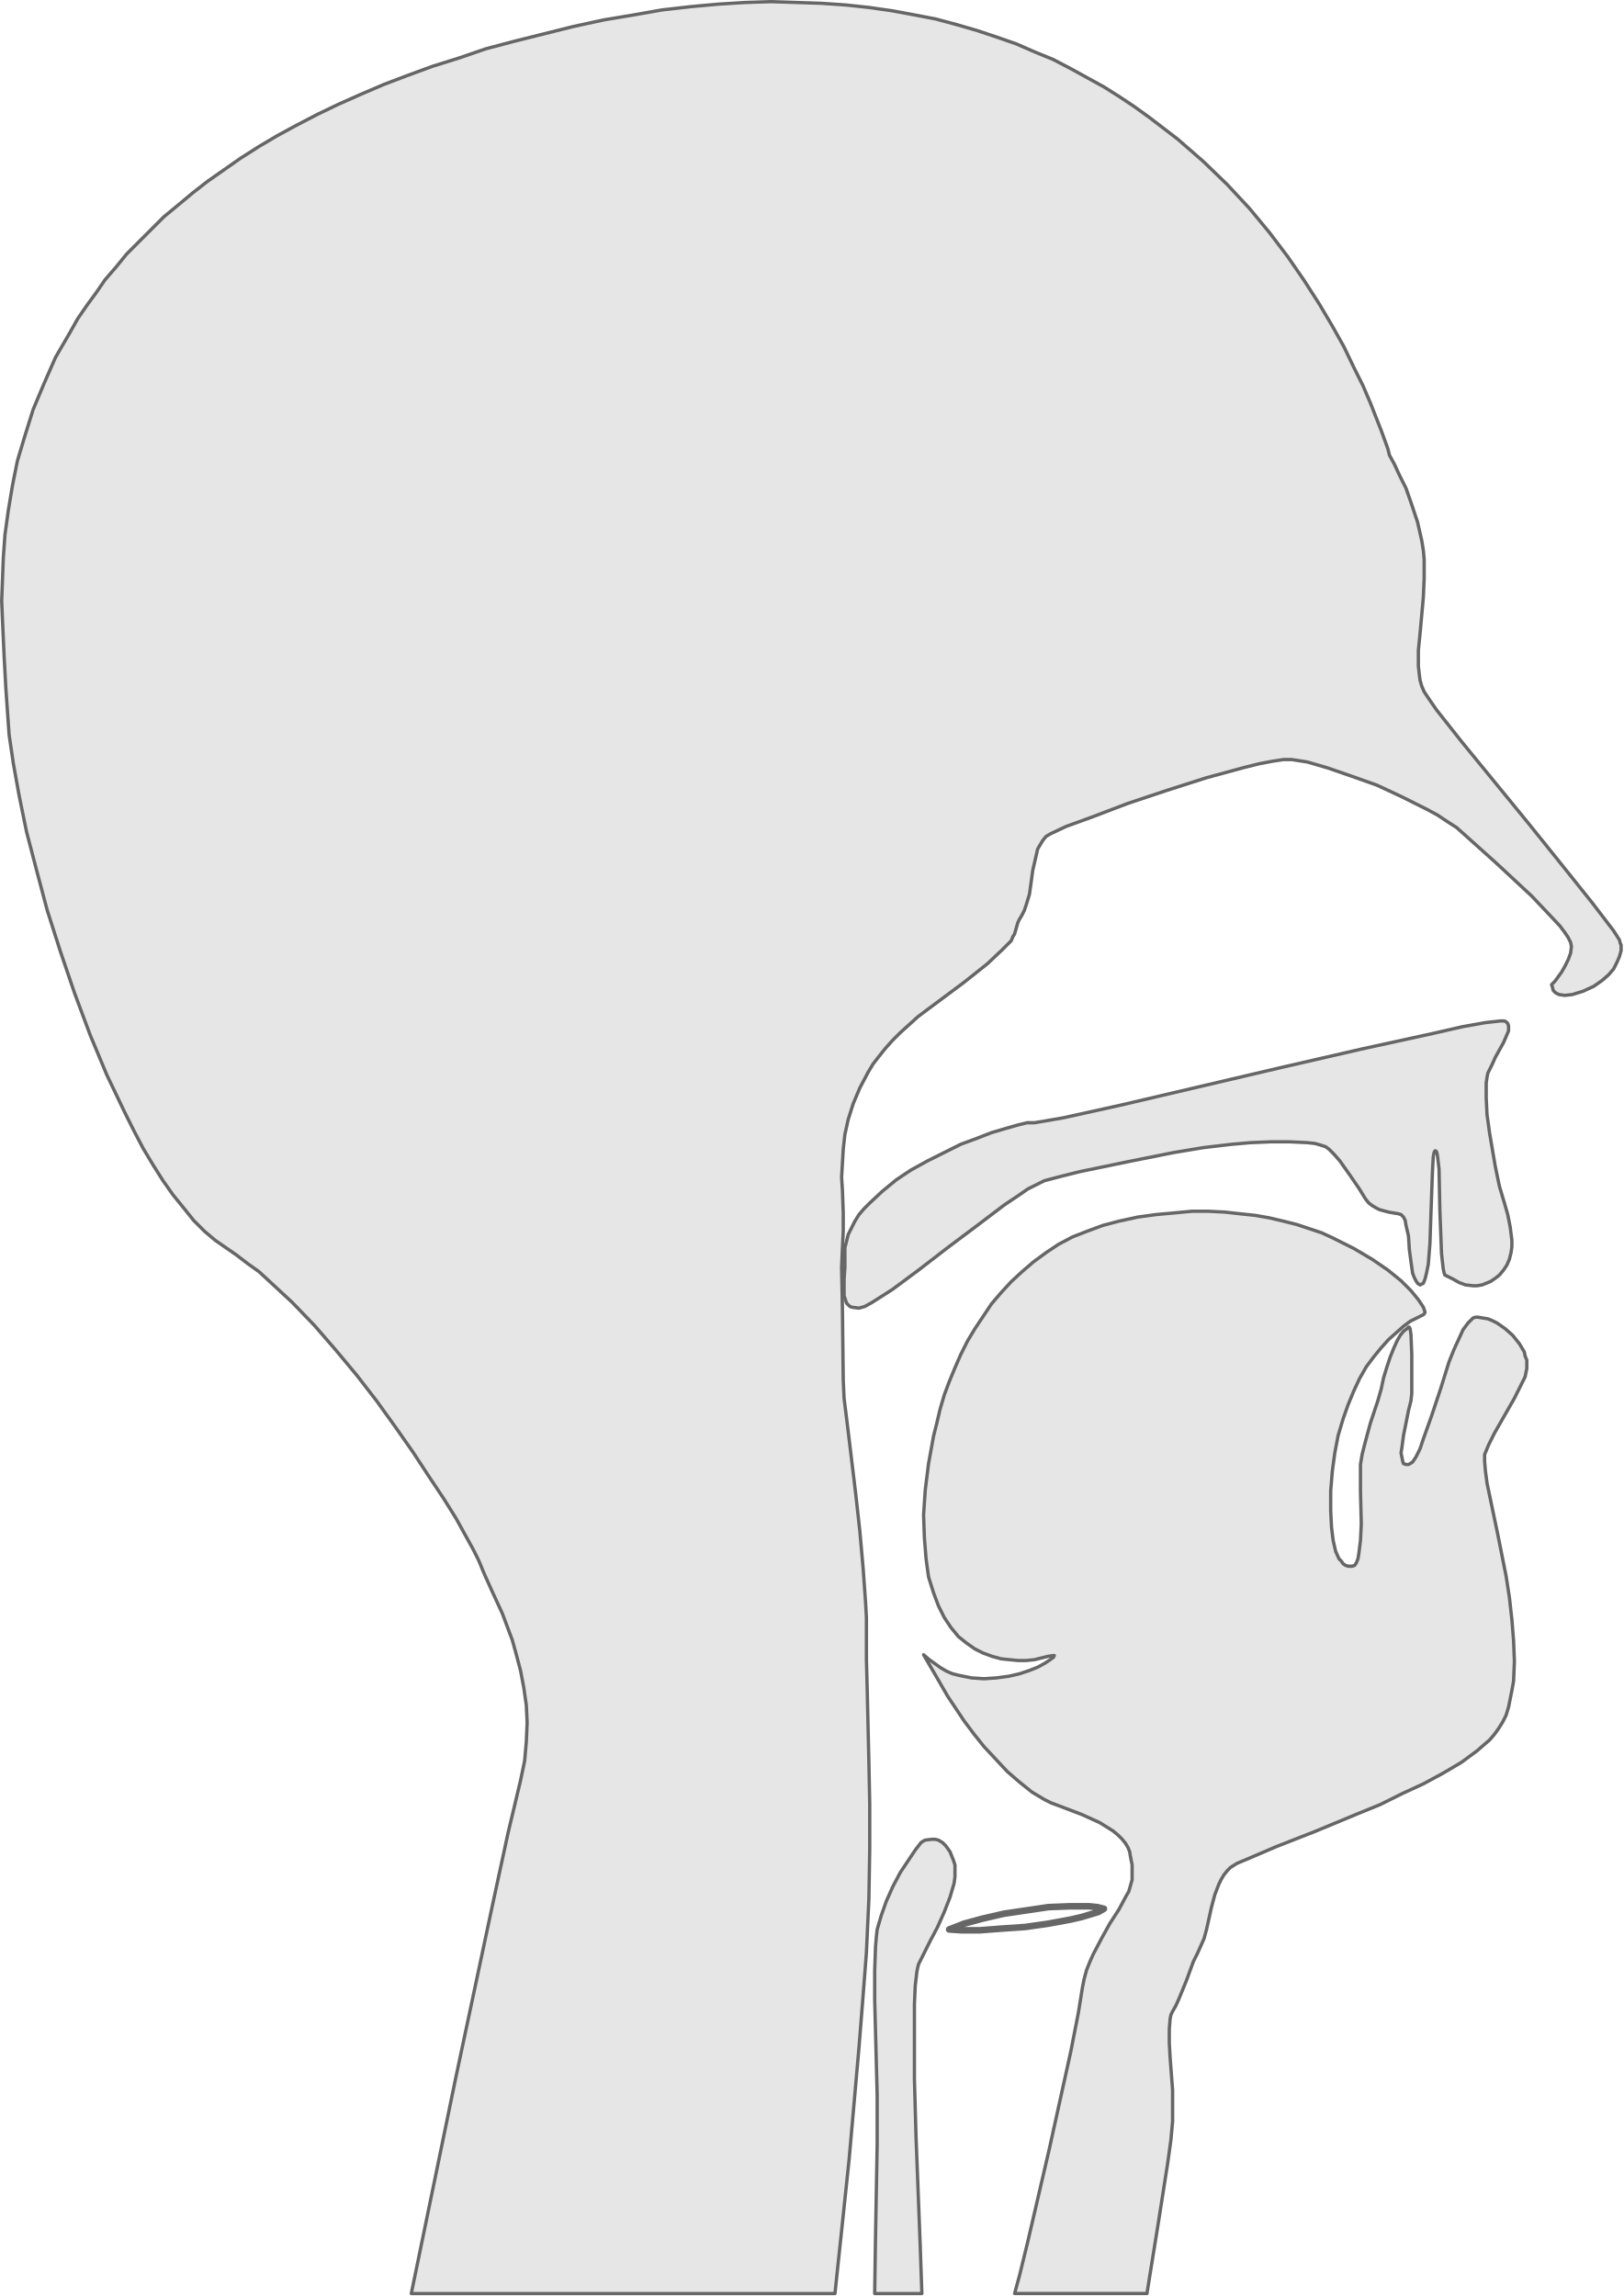
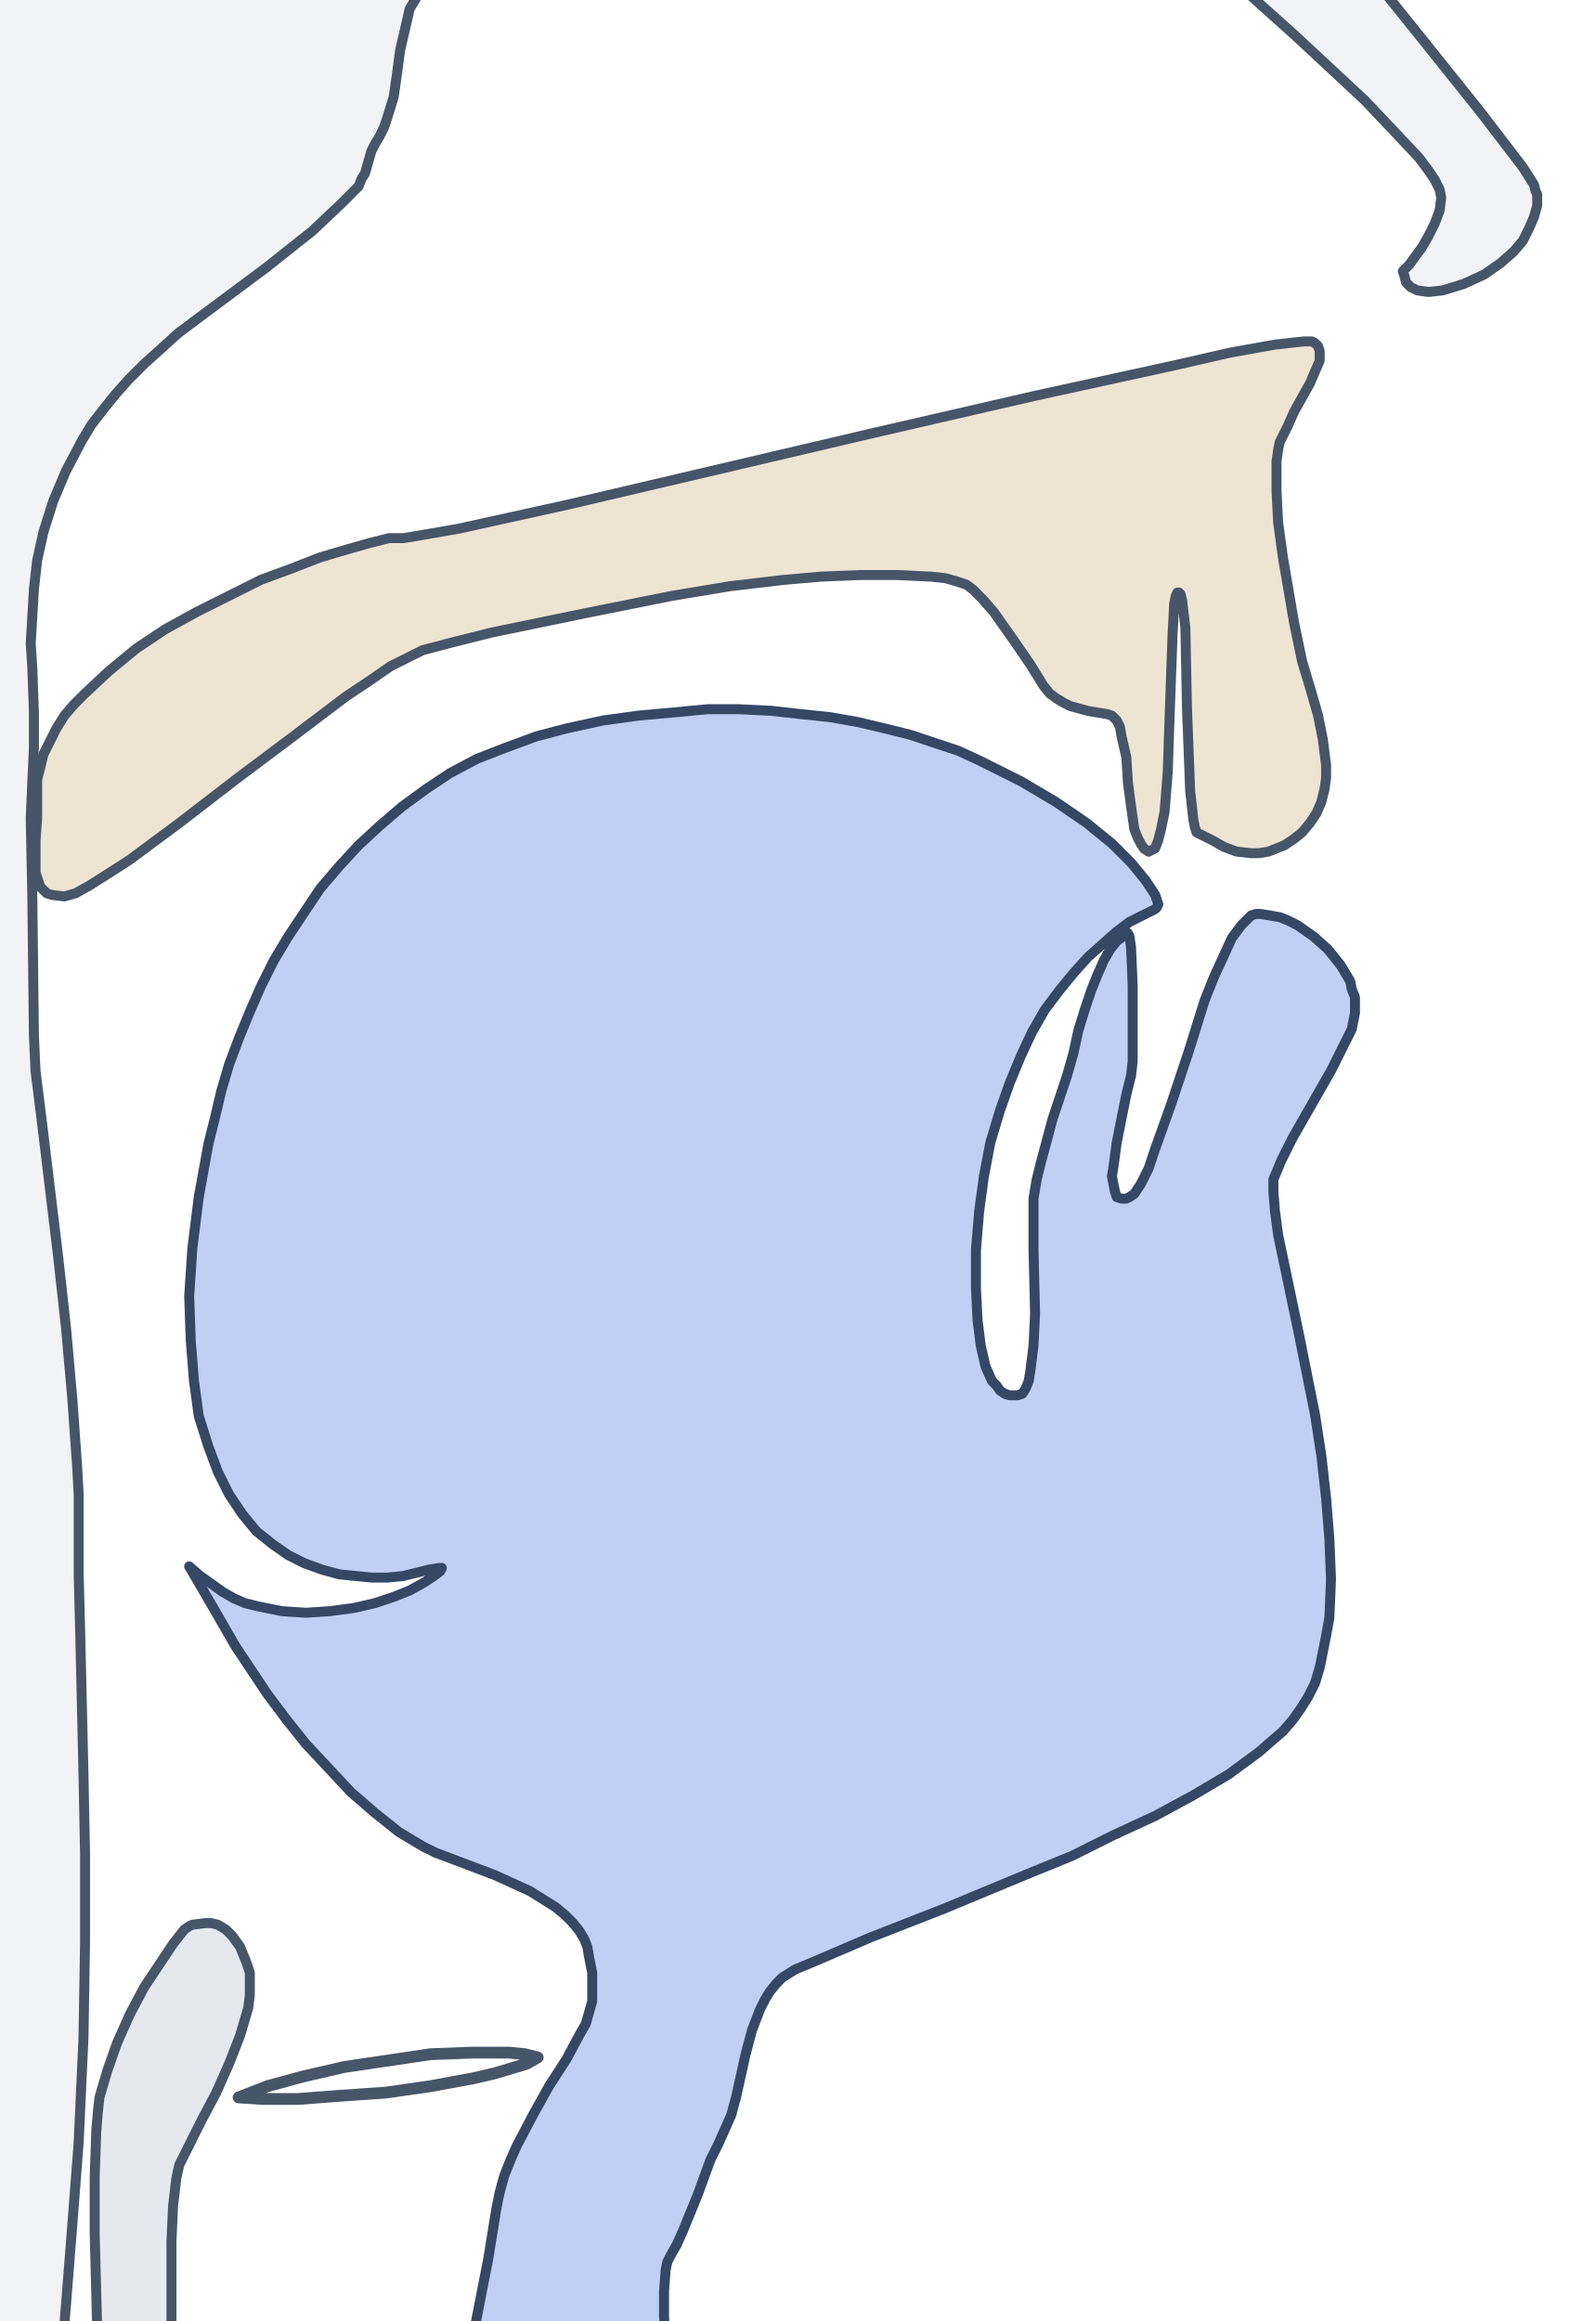
- <svg xmlns="http://www.w3.org/2000/svg" viewBox="0 0 173.038 244.74" id="svg2" height="244.74mm" width="173.038mm" version="1.0">
+ <svg xmlns="http://www.w3.org/2000/svg" viewBox="88 90 88 128" id="svg2" height="640" width="440" version="1.0">
  <defs id="defs4">
    <pattern y="0" x="0" height="6" width="6" patternUnits="userSpaceOnUse" id="WMFhbasepattern" />
  </defs>
-   <path id="path7" d="m 98.249,244.475 0,0 -0.176,-5.115 -0.441,-11.465 -0.177,-6.262 0,-5.644 0,-2.381 0.088,-1.94 0.176,-1.499 0.088,-0.441 0.088,-0.353 0,0 1.235,-2.469 0.794,-1.499 0.706,-1.587 0.618,-1.588 0.441,-1.499 0.088,-0.706 0,-0.618 0,-0.617 -0.176,-0.529 0,0 -0.353,-0.882 -0.441,-0.617 -0.353,-0.353 -0.441,-0.265 -0.353,-0.088 -0.353,0 -0.706,0.088 0,0 -0.176,0.088 -0.265,0.177 -0.617,0.794 -0.706,1.058 -0.882,1.323 -0.794,1.499 -0.706,1.587 -0.529,1.499 -0.441,1.499 0,0 -0.088,0.794 -0.088,1.058 -0.088,2.558 0,3.087 0.088,3.352 0.176,6.791 0,2.91 0,2.381 0,0 -0.176,9.878 -0.088,5.997 5.027,0 z" style="fill:#e6e6e6;fill-opacity:1;fill-rule:nonzero;stroke:#666666;stroke-width:0.353px;stroke-linecap:round;stroke-linejoin:round;stroke-miterlimit:4;stroke-dasharray:none;stroke-opacity:1" />
-   <path id="path9" d="m 88.988,244.475 0,0 1.499,-14.199 1.058,-11.994 0.441,-5.556 0.353,-4.586 0,0 0.264,-5.732 0.088,-5.292 0,-4.851 -0.088,-4.41 -0.176,-7.673 -0.088,-3.352 0,-2.91 0,0 0,-1.499 -0.088,-1.588 -0.264,-3.704 -0.353,-3.969 -0.441,-3.969 -0.882,-7.32 -0.353,-2.822 -0.088,-1.94 0,0 -0.088,-7.673 -0.088,-4.321 0.088,-2.029 0.088,-1.852 0,0 0,-0.97 0,-0.97 -0.088,-2.469 -0.088,-1.323 0.088,-1.499 0.088,-1.499 0.176,-1.587 0.353,-1.588 0.529,-1.676 0.706,-1.676 0.882,-1.676 0.529,-0.882 0.617,-0.794 0.706,-0.882 0.706,-0.794 0.882,-0.882 0.882,-0.794 0.97,-0.882 1.058,-0.794 0,0 3.792,-2.822 2.558,-2.029 1.588,-1.499 0.529,-0.529 0.441,-0.441 0.176,-0.441 0.176,-0.265 0.176,-0.617 0.176,-0.617 0.176,-0.353 0.265,-0.441 0,0 0.264,-0.529 0.176,-0.529 0.353,-1.147 0.176,-1.234 0.176,-1.323 0.265,-1.146 0.264,-1.147 0.264,-0.441 0.265,-0.441 0.353,-0.441 0.441,-0.265 0,0 1.676,-0.794 2.91,-1.058 3.704,-1.411 4.233,-1.411 4.145,-1.323 3.881,-1.058 1.764,-0.441 1.411,-0.265 1.147,-0.176 0.882,0 0,0 1.676,0.264 2.117,0.618 2.558,0.882 2.734,0.97 2.646,1.235 2.646,1.323 1.146,0.617 1.058,0.706 0.97,0.618 0.794,0.706 0,0 3.44,3.087 3.792,3.528 1.587,1.676 1.411,1.499 0.529,0.706 0.353,0.529 0.264,0.529 0.088,0.441 0,0 -0.088,0.706 -0.264,0.706 -0.353,0.706 -0.353,0.618 -0.706,0.97 -0.353,0.353 0,0 0.088,0.264 0.088,0.353 0.265,0.265 0.353,0.176 0.618,0.088 0.794,-0.088 1.146,-0.353 0,0 1.147,-0.529 0.882,-0.618 0.706,-0.617 0.529,-0.617 0.353,-0.706 0.264,-0.618 0.177,-0.618 0,-0.617 0,0 -0.088,-0.176 -0.088,-0.353 -0.617,-0.97 -2.293,-2.998 -3.175,-3.969 -3.616,-4.498 -7.144,-8.731 -2.646,-3.351 -0.794,-1.147 -0.529,-0.794 0,0 -0.264,-0.618 -0.176,-0.617 -0.088,-0.706 -0.088,-0.794 0,-1.676 0.176,-1.764 0.353,-3.881 0.088,-2.028 0,-2.029 0,0 -0.088,-0.97 -0.176,-1.058 -0.441,-1.94 -0.617,-1.852 -0.617,-1.764 -0.706,-1.411 -0.529,-1.147 -0.529,-0.97 0,0 -0.177,-0.706 -0.706,-1.94 -1.146,-2.91 -0.794,-1.852 -0.97,-1.94 -1.058,-2.205 -1.235,-2.205 -1.411,-2.381 -1.587,-2.469 -1.764,-2.558 -1.94,-2.558 -2.117,-2.558 -2.381,-2.558 -2.558,-2.469 -2.734,-2.381 -1.499,-1.147 -1.499,-1.147 -1.587,-1.147 -1.588,-1.058 -1.676,-1.058 -1.764,-0.97 -1.764,-0.97 -1.852,-0.97 -1.94,-0.794 L 108.303,4.674 106.274,3.969 104.157,3.263 102.041,2.646 99.748,2.028 97.455,1.587 95.074,1.147 92.604,0.794 90.135,0.529 87.577,0.353 84.931,0.265 82.197,0.176 79.375,0.265 76.553,0.441 73.643,0.706 70.556,1.058 l -2.999,0.529 -3.175,0.529 -3.263,0.706 0,0 -3.175,0.794 -3.175,0.794 -2.998,0.794 -2.822,0.97 -2.822,0.882 -2.646,0.97 -2.557,0.97 -2.469,1.058 -2.381,1.058 -2.205,1.058 -2.205,1.147 -2.117,1.147 -1.94,1.147 -1.94,1.235 -1.764,1.235 -1.764,1.235 -1.587,1.235 -1.587,1.323 -1.499,1.235 -1.323,1.323 -1.323,1.323 -1.323,1.323 -1.147,1.411 -1.147,1.323 -0.97,1.411 -0.97,1.323 -0.97,1.411 -0.794,1.411 -1.587,2.734 -1.235,2.822 -1.147,2.734 -0.882,2.822 -0.794,2.646 -0.529,2.646 -0.441,2.646 -0.353,2.558 -0.176,2.469 -0.088,2.293 -0.088,2.293 0.088,2.117 0.176,3.881 0.176,3.263 0.176,2.557 0,0 0.176,2.469 0.441,2.999 0.617,3.439 0.794,3.881 1.058,4.057 1.147,4.321 1.411,4.41 1.499,4.41 1.676,4.498 1.764,4.233 1.94,4.057 0.97,1.941 0.97,1.852 1.058,1.764 1.058,1.676 1.058,1.499 1.147,1.411 1.058,1.323 1.147,1.146 1.147,0.97 1.147,0.794 0,0 1.147,0.794 1.147,0.882 1.235,0.882 1.147,1.058 2.381,2.205 2.381,2.469 2.293,2.646 2.205,2.646 2.117,2.734 2.028,2.822 1.852,2.646 1.676,2.558 1.587,2.381 1.323,2.117 1.852,3.351 0.529,1.058 0.264,0.618 0,0 0.177,0.441 0.264,0.618 0.794,1.764 1.058,2.293 0.529,1.411 0.529,1.411 0.441,1.587 0.441,1.676 0.353,1.852 0.265,1.852 0.088,1.852 -0.088,2.028 -0.176,2.029 -0.441,2.117 0,0 -1.323,5.556 -1.676,7.761 -3.881,18.256 -4.763,23.107 45.156,0 z" style="fill:#e6e6e6;fill-opacity:1;fill-rule:nonzero;stroke:#666666;stroke-width:0.353px;stroke-linecap:round;stroke-linejoin:round;stroke-miterlimit:4;stroke-dasharray:none;stroke-opacity:1" />
-   <path id="path11" d="m 101.159,205.669 0,0 1.587,-0.618 1.941,-0.529 2.293,-0.529 2.381,-0.353 2.381,-0.353 2.293,-0.088 2.029,0 0.882,0.088 0.706,0.177 0,0 -0.617,0.353 -0.882,0.264 -0.882,0.264 -1.147,0.265 -2.381,0.441 -2.469,0.353 -2.558,0.177 -2.293,0.176 -1.94,0 -1.323,-0.088 0,0 z" style="fill:none;stroke:#666666;stroke-width:0.706px;stroke-linecap:round;stroke-linejoin:round;stroke-miterlimit:4;stroke-dasharray:none;stroke-opacity:1" />
-   <path id="path13" d="m 151.342,136.966 0,0 0.176,-0.088 0.176,-0.088 0.176,-0.441 0.176,-0.706 0.176,-0.882 0.176,-2.205 0.088,-2.646 0.177,-4.939 0.088,-1.676 0.088,-0.441 0.088,-0.176 0,0 0.088,0 0.088,0.088 0.088,0.353 0.177,1.499 0.088,4.41 0.176,4.586 0.176,1.587 0.088,0.441 0.088,0.264 0,0 0.882,0.441 0.618,0.353 0.706,0.264 0.794,0.088 0.441,0 0.529,-0.088 0.441,-0.176 0.441,-0.177 0.529,-0.353 0.441,-0.353 0,0 0.441,-0.529 0.353,-0.529 0.265,-0.617 0.176,-0.706 0.088,-0.617 0,-0.706 -0.177,-1.411 -0.264,-1.323 -0.353,-1.235 -0.529,-1.764 0,0 -0.441,-2.117 -0.618,-3.616 -0.265,-1.94 -0.088,-1.764 0,-1.588 0.088,-0.617 0.088,-0.441 0,0 0.441,-0.882 0.353,-0.794 0.882,-1.587 0.265,-0.618 0.265,-0.617 0,-0.529 -0.088,-0.265 -0.176,-0.176 0,0 -0.176,-0.088 -0.441,0 -1.587,0.176 -2.469,0.441 -3.087,0.706 -7.673,1.676 -8.819,2.029 -16.933,3.969 -5.997,1.323 -2.028,0.353 -1.058,0.176 0,0 -0.794,0 -1.058,0.265 -1.234,0.353 -1.499,0.441 -1.587,0.618 -1.676,0.618 -1.764,0.882 -1.764,0.882 -1.764,0.97 -1.587,1.058 -1.499,1.235 -1.323,1.235 -0.618,0.617 -0.529,0.618 -0.441,0.706 -0.353,0.706 -0.353,0.706 -0.176,0.706 -0.177,0.706 0,0.794 0,0 0,1.323 -0.088,1.235 0,0.97 0,0.794 0.176,0.529 0.088,0.265 0.176,0.176 0.177,0.177 0.264,0.088 0.706,0.088 0,0 0.617,-0.176 0.794,-0.441 0.97,-0.617 1.235,-0.794 2.734,-2.028 3.087,-2.381 3.175,-2.381 2.911,-2.205 1.323,-0.882 1.147,-0.794 1.058,-0.529 0.706,-0.353 0,0 1.676,-0.441 2.117,-0.529 5.116,-1.058 4.851,-0.97 3.175,-0.529 0,0 2.999,-0.353 2.029,-0.177 2.117,-0.088 2.117,0 1.852,0.088 0.794,0.088 0.618,0.176 0.529,0.176 0.353,0.264 0,0 0.529,0.529 0.618,0.706 1.058,1.499 0.97,1.411 0.706,1.146 0,0 0.353,0.441 0.353,0.264 0.441,0.265 0.353,0.176 0.97,0.264 1.058,0.177 0,0 0.264,0.088 0.265,0.265 0.176,0.353 0.088,0.529 0.264,1.147 0.088,1.411 0.176,1.323 0.177,1.235 0.176,0.441 0.177,0.353 0.176,0.265 0.265,0.176 0,0 z" style="fill:#e6e6e6;fill-opacity:1;fill-rule:nonzero;stroke:#666666;stroke-width:0.353px;stroke-linecap:round;stroke-linejoin:round;stroke-miterlimit:4;stroke-dasharray:none;stroke-opacity:1" />
-   <path id="path15" d="m 122.237,244.475 0,0 1.235,-7.673 0.97,-6.173 0.353,-2.558 0.176,-1.94 0,0 0,-1.587 0,-1.764 -0.264,-3.439 -0.088,-1.588 0,-1.411 0.088,-1.146 0.088,-0.441 0.176,-0.353 0,0 0.353,-0.618 0.353,-0.794 0.794,-1.941 0.706,-1.94 0.441,-0.882 0.353,-0.794 0,0 0.353,-0.794 0.264,-0.97 0.529,-2.381 0.353,-1.323 0.441,-1.147 0.265,-0.529 0.265,-0.441 0.353,-0.441 0.353,-0.353 0,0 0.706,-0.441 1.058,-0.441 3.087,-1.323 4.057,-1.587 4.674,-1.94 2.381,-0.97 2.293,-1.146 2.293,-1.058 2.117,-1.146 1.94,-1.147 1.676,-1.235 0.706,-0.618 0.618,-0.529 0.529,-0.618 0.441,-0.618 0,0 0.441,-0.706 0.353,-0.706 0.265,-0.882 0.176,-0.882 0.177,-0.882 0.176,-0.97 0.088,-2.117 -0.088,-2.205 -0.176,-2.205 -0.265,-2.381 -0.353,-2.293 -0.882,-4.409 -0.794,-3.792 -0.353,-1.676 -0.176,-1.323 -0.088,-1.058 0,-0.706 0,0 0.441,-1.058 0.617,-1.235 1.411,-2.469 0.706,-1.235 0.617,-1.235 0.529,-1.058 0.088,-0.441 0.088,-0.441 0,0 0,-0.441 0,-0.441 -0.176,-0.441 -0.088,-0.441 -0.529,-0.882 -0.706,-0.882 -0.794,-0.706 -0.882,-0.617 -0.529,-0.265 -0.441,-0.176 -0.529,-0.088 -0.529,-0.088 0,0 -0.264,0 -0.265,0.088 -0.265,0.265 -0.264,0.265 -0.529,0.706 -0.441,0.97 -0.529,1.147 -0.529,1.323 -0.882,2.822 -0.97,2.911 -0.882,2.469 -0.353,1.058 -0.441,0.882 -0.353,0.529 -0.265,0.176 -0.176,0.088 0,0 -0.264,0 -0.265,-0.088 -0.088,-0.264 -0.088,-0.441 -0.088,-0.441 0.088,-0.529 0.176,-1.323 0.529,-2.646 0.264,-1.058 0.088,-0.794 0,0 0,-4.145 -0.088,-2.117 -0.088,-0.617 -0.088,-0.176 -0.088,0 0,0 -0.176,0.176 -0.353,0.264 -0.353,0.441 -0.353,0.617 -0.353,0.794 -0.353,0.882 -0.353,1.058 -0.353,1.146 0,0 -0.265,1.235 -0.353,1.234 -0.794,2.381 -0.618,2.293 -0.264,1.058 -0.176,1.058 0,0 0,1.235 0,1.587 0.088,3.528 -0.088,1.764 -0.176,1.411 -0.088,0.529 -0.176,0.441 -0.177,0.265 -0.264,0.088 0,0 -0.264,0 -0.177,0 -0.264,-0.088 -0.264,-0.176 -0.177,-0.264 -0.264,-0.265 -0.353,-0.794 -0.264,-1.147 -0.177,-1.411 -0.088,-1.764 0,-2.117 0,0 0.176,-2.117 0.264,-1.94 0.353,-1.852 0.529,-1.764 0.529,-1.499 0.618,-1.499 0.618,-1.323 0.706,-1.235 0.794,-1.058 0.794,-0.97 0.794,-0.882 0.794,-0.706 0.794,-0.706 0.706,-0.529 0.706,-0.353 0.706,-0.353 0,0 0.088,-0.088 0.088,-0.176 -0.088,-0.264 -0.088,-0.265 -0.529,-0.794 -0.794,-0.97 -1.058,-1.058 -1.411,-1.146 -1.676,-1.147 -1.94,-1.147 -2.293,-1.146 -1.147,-0.529 -1.323,-0.441 -1.323,-0.441 -1.411,-0.353 -1.499,-0.353 -1.499,-0.265 -1.676,-0.176 -1.587,-0.177 -1.764,-0.088 -1.764,0 -1.852,0.176 -1.941,0.176 -1.94,0.265 -2.029,0.441 0,0 -1.676,0.441 -1.676,0.618 -1.587,0.618 -1.499,0.794 -1.323,0.882 -1.323,0.97 -1.234,1.058 -1.147,1.058 -1.058,1.147 -1.058,1.235 -0.882,1.323 -0.882,1.323 -0.794,1.323 -0.706,1.411 -0.617,1.411 -0.617,1.499 -0.529,1.411 -0.441,1.499 -0.353,1.499 -0.353,1.411 -0.529,2.91 -0.353,2.822 -0.176,2.646 0.088,2.469 0.177,2.205 0.264,1.94 0,0 0.529,1.676 0.529,1.411 0.617,1.235 0.706,1.058 0.794,0.97 0.882,0.706 0.882,0.617 0.882,0.441 0.97,0.353 0.97,0.264 0.882,0.088 0.882,0.088 0.882,0 0.882,-0.088 0.706,-0.176 0.706,-0.176 0,0 0.529,-0.088 0.176,0 0,0 -0.088,0.177 -0.353,0.264 -0.529,0.353 -0.794,0.441 -0.882,0.353 -1.058,0.353 -1.146,0.264 -1.323,0.176 -1.323,0.088 -1.323,-0.088 -1.323,-0.265 -0.706,-0.176 -0.618,-0.265 -0.618,-0.353 -0.617,-0.441 -0.617,-0.441 -0.618,-0.529 0,0 1.235,2.117 1.323,2.293 1.764,2.646 1.058,1.411 1.058,1.323 1.235,1.323 1.234,1.323 1.323,1.147 1.323,1.058 1.323,0.794 0.706,0.353 0.706,0.264 0,0 2.558,0.97 1.94,0.882 0.706,0.441 0.706,0.441 0.529,0.441 0.441,0.441 0.353,0.441 0.265,0.441 0.176,0.441 0.088,0.529 0.176,0.882 0,1.058 0,0 0,0.529 -0.176,0.618 -0.176,0.617 -0.353,0.617 -0.706,1.323 -0.97,1.499 -0.882,1.588 -0.882,1.676 -0.353,0.794 -0.353,0.882 -0.264,0.97 -0.176,0.882 0,0 -0.441,2.734 -0.794,4.057 -2.293,10.407 -2.293,9.878 -0.882,3.616 -0.529,1.94 14.111,0 z" style="fill:#e6e6e6;fill-opacity:1;fill-rule:nonzero;stroke:#666666;stroke-width:0.353px;stroke-linecap:round;stroke-linejoin:round;stroke-miterlimit:4;stroke-dasharray:none;stroke-opacity:1" />
+   <path id="path7" d="m 98.249,244.475 0,0 -0.176,-5.115 -0.441,-11.465 -0.177,-6.262 0,-5.644 0,-2.381 0.088,-1.94 0.176,-1.499 0.088,-0.441 0.088,-0.353 0,0 1.235,-2.469 0.794,-1.499 0.706,-1.587 0.618,-1.588 0.441,-1.499 0.088,-0.706 0,-0.618 0,-0.617 -0.176,-0.529 0,0 -0.353,-0.882 -0.441,-0.617 -0.353,-0.353 -0.441,-0.265 -0.353,-0.088 -0.353,0 -0.706,0.088 0,0 -0.176,0.088 -0.265,0.177 -0.617,0.794 -0.706,1.058 -0.882,1.323 -0.794,1.499 -0.706,1.587 -0.529,1.499 -0.441,1.499 0,0 -0.088,0.794 -0.088,1.058 -0.088,2.558 0,3.087 0.088,3.352 0.176,6.791 0,2.91 0,2.381 0,0 -0.176,9.878 -0.088,5.997 5.027,0 z" style="fill:#e4e9ef;fill-opacity:1;fill-rule:nonzero;stroke:#475569;stroke-width:0.55;stroke-linecap:round;stroke-linejoin:round;stroke-miterlimit:4;stroke-dasharray:none;stroke-opacity:1" />
+   <path id="path9" d="m 88.988,244.475 0,0 1.499,-14.199 1.058,-11.994 0.441,-5.556 0.353,-4.586 0,0 0.264,-5.732 0.088,-5.292 0,-4.851 -0.088,-4.41 -0.176,-7.673 -0.088,-3.352 0,-2.91 0,0 0,-1.499 -0.088,-1.588 -0.264,-3.704 -0.353,-3.969 -0.441,-3.969 -0.882,-7.32 -0.353,-2.822 -0.088,-1.94 0,0 -0.088,-7.673 -0.088,-4.321 0.088,-2.029 0.088,-1.852 0,0 0,-0.97 0,-0.97 -0.088,-2.469 -0.088,-1.323 0.088,-1.499 0.088,-1.499 0.176,-1.587 0.353,-1.588 0.529,-1.676 0.706,-1.676 0.882,-1.676 0.529,-0.882 0.617,-0.794 0.706,-0.882 0.706,-0.794 0.882,-0.882 0.882,-0.794 0.97,-0.882 1.058,-0.794 0,0 3.792,-2.822 2.558,-2.029 1.588,-1.499 0.529,-0.529 0.441,-0.441 0.176,-0.441 0.176,-0.265 0.176,-0.617 0.176,-0.617 0.176,-0.353 0.265,-0.441 0,0 0.264,-0.529 0.176,-0.529 0.353,-1.147 0.176,-1.234 0.176,-1.323 0.265,-1.146 0.264,-1.147 0.264,-0.441 0.265,-0.441 0.353,-0.441 0.441,-0.265 0,0 1.676,-0.794 2.91,-1.058 3.704,-1.411 4.233,-1.411 4.145,-1.323 3.881,-1.058 1.764,-0.441 1.411,-0.265 1.147,-0.176 0.882,0 0,0 1.676,0.264 2.117,0.618 2.558,0.882 2.734,0.97 2.646,1.235 2.646,1.323 1.146,0.617 1.058,0.706 0.97,0.618 0.794,0.706 0,0 3.44,3.087 3.792,3.528 1.587,1.676 1.411,1.499 0.529,0.706 0.353,0.529 0.264,0.529 0.088,0.441 0,0 -0.088,0.706 -0.264,0.706 -0.353,0.706 -0.353,0.618 -0.706,0.97 -0.353,0.353 0,0 0.088,0.264 0.088,0.353 0.265,0.265 0.353,0.176 0.618,0.088 0.794,-0.088 1.146,-0.353 0,0 1.147,-0.529 0.882,-0.618 0.706,-0.617 0.529,-0.617 0.353,-0.706 0.264,-0.618 0.177,-0.618 0,-0.617 0,0 -0.088,-0.176 -0.088,-0.353 -0.617,-0.97 -2.293,-2.998 -3.175,-3.969 -3.616,-4.498 -7.144,-8.731 -2.646,-3.351 -0.794,-1.147 -0.529,-0.794 0,0 -0.264,-0.618 -0.176,-0.617 -0.088,-0.706 -0.088,-0.794 0,-1.676 0.176,-1.764 0.353,-3.881 0.088,-2.028 0,-2.029 0,0 -0.088,-0.97 -0.176,-1.058 -0.441,-1.94 -0.617,-1.852 -0.617,-1.764 -0.706,-1.411 -0.529,-1.147 -0.529,-0.97 0,0 -0.177,-0.706 -0.706,-1.94 -1.146,-2.91 -0.794,-1.852 -0.97,-1.94 -1.058,-2.205 -1.235,-2.205 -1.411,-2.381 -1.587,-2.469 -1.764,-2.558 -1.94,-2.558 -2.117,-2.558 -2.381,-2.558 -2.558,-2.469 -2.734,-2.381 -1.499,-1.147 -1.499,-1.147 -1.587,-1.147 -1.588,-1.058 -1.676,-1.058 -1.764,-0.97 -1.764,-0.97 -1.852,-0.97 -1.94,-0.794 L 108.303,4.674 106.274,3.969 104.157,3.263 102.041,2.646 99.748,2.028 97.455,1.587 95.074,1.147 92.604,0.794 90.135,0.529 87.577,0.353 84.931,0.265 82.197,0.176 79.375,0.265 76.553,0.441 73.643,0.706 70.556,1.058 l -2.999,0.529 -3.175,0.529 -3.263,0.706 0,0 -3.175,0.794 -3.175,0.794 -2.998,0.794 -2.822,0.97 -2.822,0.882 -2.646,0.97 -2.557,0.97 -2.469,1.058 -2.381,1.058 -2.205,1.058 -2.205,1.147 -2.117,1.147 -1.94,1.147 -1.94,1.235 -1.764,1.235 -1.764,1.235 -1.587,1.235 -1.587,1.323 -1.499,1.235 -1.323,1.323 -1.323,1.323 -1.323,1.323 -1.147,1.411 -1.147,1.323 -0.97,1.411 -0.97,1.323 -0.97,1.411 -0.794,1.411 -1.587,2.734 -1.235,2.822 -1.147,2.734 -0.882,2.822 -0.794,2.646 -0.529,2.646 -0.441,2.646 -0.353,2.558 -0.176,2.469 -0.088,2.293 -0.088,2.293 0.088,2.117 0.176,3.881 0.176,3.263 0.176,2.557 0,0 0.176,2.469 0.441,2.999 0.617,3.439 0.794,3.881 1.058,4.057 1.147,4.321 1.411,4.41 1.499,4.41 1.676,4.498 1.764,4.233 1.94,4.057 0.97,1.941 0.97,1.852 1.058,1.764 1.058,1.676 1.058,1.499 1.147,1.411 1.058,1.323 1.147,1.146 1.147,0.97 1.147,0.794 0,0 1.147,0.794 1.147,0.882 1.235,0.882 1.147,1.058 2.381,2.205 2.381,2.469 2.293,2.646 2.205,2.646 2.117,2.734 2.028,2.822 1.852,2.646 1.676,2.558 1.587,2.381 1.323,2.117 1.852,3.351 0.529,1.058 0.264,0.618 0,0 0.177,0.441 0.264,0.618 0.794,1.764 1.058,2.293 0.529,1.411 0.529,1.411 0.441,1.587 0.441,1.676 0.353,1.852 0.265,1.852 0.088,1.852 -0.088,2.028 -0.176,2.029 -0.441,2.117 0,0 -1.323,5.556 -1.676,7.761 -3.881,18.256 -4.763,23.107 45.156,0 z" style="fill:#f1f3f6;fill-opacity:1;fill-rule:nonzero;stroke:#475569;stroke-width:0.55;stroke-linecap:round;stroke-linejoin:round;stroke-miterlimit:4;stroke-dasharray:none;stroke-opacity:1" />
+   <path id="path11" d="m 101.159,205.669 0,0 1.587,-0.618 1.941,-0.529 2.293,-0.529 2.381,-0.353 2.381,-0.353 2.293,-0.088 2.029,0 0.882,0.088 0.706,0.177 0,0 -0.617,0.353 -0.882,0.264 -0.882,0.264 -1.147,0.265 -2.381,0.441 -2.469,0.353 -2.558,0.177 -2.293,0.176 -1.94,0 -1.323,-0.088 0,0 z" style="fill:none;stroke:#475569;stroke-width:0.65;stroke-linecap:round;stroke-linejoin:round;stroke-miterlimit:4;stroke-dasharray:none;stroke-opacity:1" />
+   <path id="path13" d="m 151.342,136.966 0,0 0.176,-0.088 0.176,-0.088 0.176,-0.441 0.176,-0.706 0.176,-0.882 0.176,-2.205 0.088,-2.646 0.177,-4.939 0.088,-1.676 0.088,-0.441 0.088,-0.176 0,0 0.088,0 0.088,0.088 0.088,0.353 0.177,1.499 0.088,4.41 0.176,4.586 0.176,1.587 0.088,0.441 0.088,0.264 0,0 0.882,0.441 0.618,0.353 0.706,0.264 0.794,0.088 0.441,0 0.529,-0.088 0.441,-0.176 0.441,-0.177 0.529,-0.353 0.441,-0.353 0,0 0.441,-0.529 0.353,-0.529 0.265,-0.617 0.176,-0.706 0.088,-0.617 0,-0.706 -0.177,-1.411 -0.264,-1.323 -0.353,-1.235 -0.529,-1.764 0,0 -0.441,-2.117 -0.618,-3.616 -0.265,-1.94 -0.088,-1.764 0,-1.588 0.088,-0.617 0.088,-0.441 0,0 0.441,-0.882 0.353,-0.794 0.882,-1.587 0.265,-0.618 0.265,-0.617 0,-0.529 -0.088,-0.265 -0.176,-0.176 0,0 -0.176,-0.088 -0.441,0 -1.587,0.176 -2.469,0.441 -3.087,0.706 -7.673,1.676 -8.819,2.029 -16.933,3.969 -5.997,1.323 -2.028,0.353 -1.058,0.176 0,0 -0.794,0 -1.058,0.265 -1.234,0.353 -1.499,0.441 -1.587,0.618 -1.676,0.618 -1.764,0.882 -1.764,0.882 -1.764,0.97 -1.587,1.058 -1.499,1.235 -1.323,1.235 -0.618,0.617 -0.529,0.618 -0.441,0.706 -0.353,0.706 -0.353,0.706 -0.176,0.706 -0.177,0.706 0,0.794 0,0 0,1.323 -0.088,1.235 0,0.97 0,0.794 0.176,0.529 0.088,0.265 0.176,0.176 0.177,0.177 0.264,0.088 0.706,0.088 0,0 0.617,-0.176 0.794,-0.441 0.97,-0.617 1.235,-0.794 2.734,-2.028 3.087,-2.381 3.175,-2.381 2.911,-2.205 1.323,-0.882 1.147,-0.794 1.058,-0.529 0.706,-0.353 0,0 1.676,-0.441 2.117,-0.529 5.116,-1.058 4.851,-0.97 3.175,-0.529 0,0 2.999,-0.353 2.029,-0.177 2.117,-0.088 2.117,0 1.852,0.088 0.794,0.088 0.618,0.176 0.529,0.176 0.353,0.264 0,0 0.529,0.529 0.618,0.706 1.058,1.499 0.97,1.411 0.706,1.146 0,0 0.353,0.441 0.353,0.264 0.441,0.265 0.353,0.176 0.97,0.264 1.058,0.177 0,0 0.264,0.088 0.265,0.265 0.176,0.353 0.088,0.529 0.264,1.147 0.088,1.411 0.176,1.323 0.177,1.235 0.176,0.441 0.177,0.353 0.176,0.265 0.265,0.176 0,0 z" style="fill:#eee4d2;fill-opacity:1;fill-rule:nonzero;stroke:#475569;stroke-width:0.55;stroke-linecap:round;stroke-linejoin:round;stroke-miterlimit:4;stroke-dasharray:none;stroke-opacity:1" />
+   <path id="path15" d="m 122.237,244.475 0,0 1.235,-7.673 0.97,-6.173 0.353,-2.558 0.176,-1.94 0,0 0,-1.587 0,-1.764 -0.264,-3.439 -0.088,-1.588 0,-1.411 0.088,-1.146 0.088,-0.441 0.176,-0.353 0,0 0.353,-0.618 0.353,-0.794 0.794,-1.941 0.706,-1.94 0.441,-0.882 0.353,-0.794 0,0 0.353,-0.794 0.264,-0.97 0.529,-2.381 0.353,-1.323 0.441,-1.147 0.265,-0.529 0.265,-0.441 0.353,-0.441 0.353,-0.353 0,0 0.706,-0.441 1.058,-0.441 3.087,-1.323 4.057,-1.587 4.674,-1.94 2.381,-0.97 2.293,-1.146 2.293,-1.058 2.117,-1.146 1.94,-1.147 1.676,-1.235 0.706,-0.618 0.618,-0.529 0.529,-0.618 0.441,-0.618 0,0 0.441,-0.706 0.353,-0.706 0.265,-0.882 0.176,-0.882 0.177,-0.882 0.176,-0.97 0.088,-2.117 -0.088,-2.205 -0.176,-2.205 -0.265,-2.381 -0.353,-2.293 -0.882,-4.409 -0.794,-3.792 -0.353,-1.676 -0.176,-1.323 -0.088,-1.058 0,-0.706 0,0 0.441,-1.058 0.617,-1.235 1.411,-2.469 0.706,-1.235 0.617,-1.235 0.529,-1.058 0.088,-0.441 0.088,-0.441 0,0 0,-0.441 0,-0.441 -0.176,-0.441 -0.088,-0.441 -0.529,-0.882 -0.706,-0.882 -0.794,-0.706 -0.882,-0.617 -0.529,-0.265 -0.441,-0.176 -0.529,-0.088 -0.529,-0.088 0,0 -0.264,0 -0.265,0.088 -0.265,0.265 -0.264,0.265 -0.529,0.706 -0.441,0.97 -0.529,1.147 -0.529,1.323 -0.882,2.822 -0.97,2.911 -0.882,2.469 -0.353,1.058 -0.441,0.882 -0.353,0.529 -0.265,0.176 -0.176,0.088 0,0 -0.264,0 -0.265,-0.088 -0.088,-0.264 -0.088,-0.441 -0.088,-0.441 0.088,-0.529 0.176,-1.323 0.529,-2.646 0.264,-1.058 0.088,-0.794 0,0 0,-4.145 -0.088,-2.117 -0.088,-0.617 -0.088,-0.176 -0.088,0 0,0 -0.176,0.176 -0.353,0.264 -0.353,0.441 -0.353,0.617 -0.353,0.794 -0.353,0.882 -0.353,1.058 -0.353,1.146 0,0 -0.265,1.235 -0.353,1.234 -0.794,2.381 -0.618,2.293 -0.264,1.058 -0.176,1.058 0,0 0,1.235 0,1.587 0.088,3.528 -0.088,1.764 -0.176,1.411 -0.088,0.529 -0.176,0.441 -0.177,0.265 -0.264,0.088 0,0 -0.264,0 -0.177,0 -0.264,-0.088 -0.264,-0.176 -0.177,-0.264 -0.264,-0.265 -0.353,-0.794 -0.264,-1.147 -0.177,-1.411 -0.088,-1.764 0,-2.117 0,0 0.176,-2.117 0.264,-1.94 0.353,-1.852 0.529,-1.764 0.529,-1.499 0.618,-1.499 0.618,-1.323 0.706,-1.235 0.794,-1.058 0.794,-0.97 0.794,-0.882 0.794,-0.706 0.794,-0.706 0.706,-0.529 0.706,-0.353 0.706,-0.353 0,0 0.088,-0.088 0.088,-0.176 -0.088,-0.264 -0.088,-0.265 -0.529,-0.794 -0.794,-0.97 -1.058,-1.058 -1.411,-1.146 -1.676,-1.147 -1.94,-1.147 -2.293,-1.146 -1.147,-0.529 -1.323,-0.441 -1.323,-0.441 -1.411,-0.353 -1.499,-0.353 -1.499,-0.265 -1.676,-0.176 -1.587,-0.177 -1.764,-0.088 -1.764,0 -1.852,0.176 -1.941,0.176 -1.94,0.265 -2.029,0.441 0,0 -1.676,0.441 -1.676,0.618 -1.587,0.618 -1.499,0.794 -1.323,0.882 -1.323,0.97 -1.234,1.058 -1.147,1.058 -1.058,1.147 -1.058,1.235 -0.882,1.323 -0.882,1.323 -0.794,1.323 -0.706,1.411 -0.617,1.411 -0.617,1.499 -0.529,1.411 -0.441,1.499 -0.353,1.499 -0.353,1.411 -0.529,2.91 -0.353,2.822 -0.176,2.646 0.088,2.469 0.177,2.205 0.264,1.94 0,0 0.529,1.676 0.529,1.411 0.617,1.235 0.706,1.058 0.794,0.97 0.882,0.706 0.882,0.617 0.882,0.441 0.97,0.353 0.97,0.264 0.882,0.088 0.882,0.088 0.882,0 0.882,-0.088 0.706,-0.176 0.706,-0.176 0,0 0.529,-0.088 0.176,0 0,0 -0.088,0.177 -0.353,0.264 -0.529,0.353 -0.794,0.441 -0.882,0.353 -1.058,0.353 -1.146,0.264 -1.323,0.176 -1.323,0.088 -1.323,-0.088 -1.323,-0.265 -0.706,-0.176 -0.618,-0.265 -0.618,-0.353 -0.617,-0.441 -0.617,-0.441 -0.618,-0.529 0,0 1.235,2.117 1.323,2.293 1.764,2.646 1.058,1.411 1.058,1.323 1.235,1.323 1.234,1.323 1.323,1.147 1.323,1.058 1.323,0.794 0.706,0.353 0.706,0.264 0,0 2.558,0.97 1.94,0.882 0.706,0.441 0.706,0.441 0.529,0.441 0.441,0.441 0.353,0.441 0.265,0.441 0.176,0.441 0.088,0.529 0.176,0.882 0,1.058 0,0 0,0.529 -0.176,0.618 -0.176,0.617 -0.353,0.617 -0.706,1.323 -0.97,1.499 -0.882,1.588 -0.882,1.676 -0.353,0.794 -0.353,0.882 -0.264,0.97 -0.176,0.882 0,0 -0.441,2.734 -0.794,4.057 -2.293,10.407 -2.293,9.878 -0.882,3.616 -0.529,1.94 14.111,0 z" style="fill:#c0d0f5;fill-opacity:1;fill-rule:nonzero;stroke:#344866;stroke-width:0.55;stroke-linecap:round;stroke-linejoin:round;stroke-miterlimit:4;stroke-dasharray:none;stroke-opacity:1" />
</svg>
